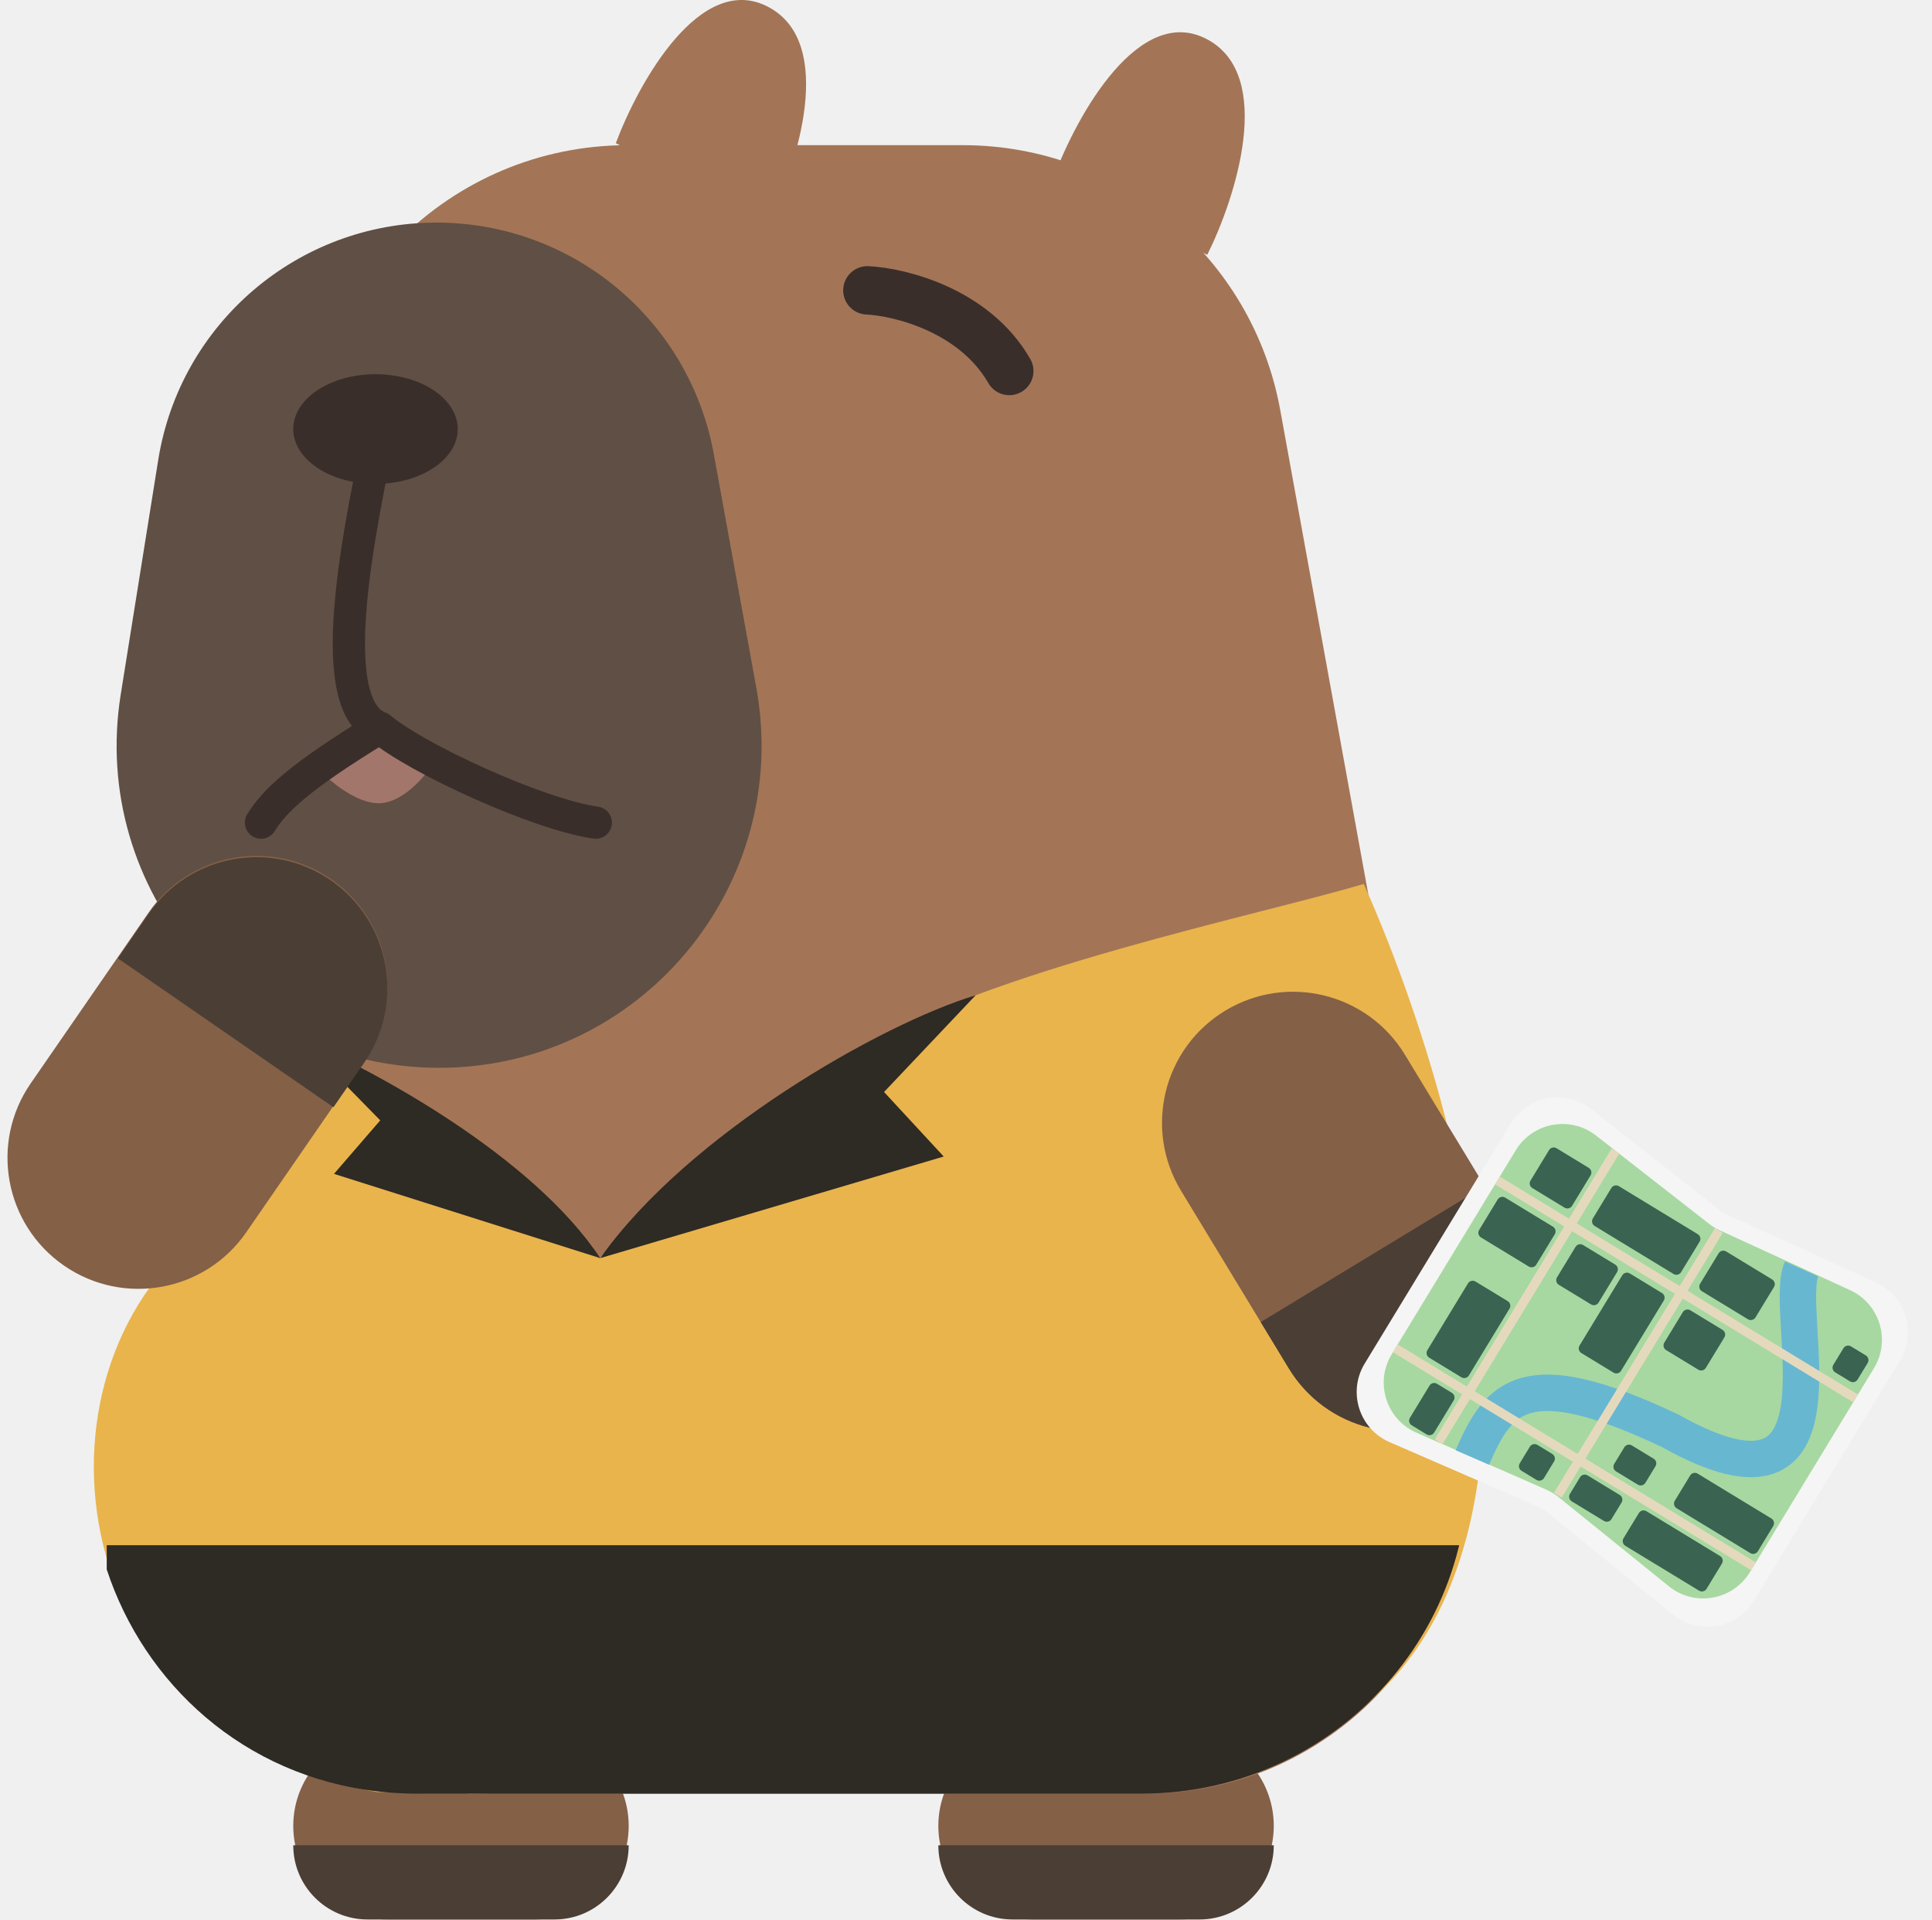
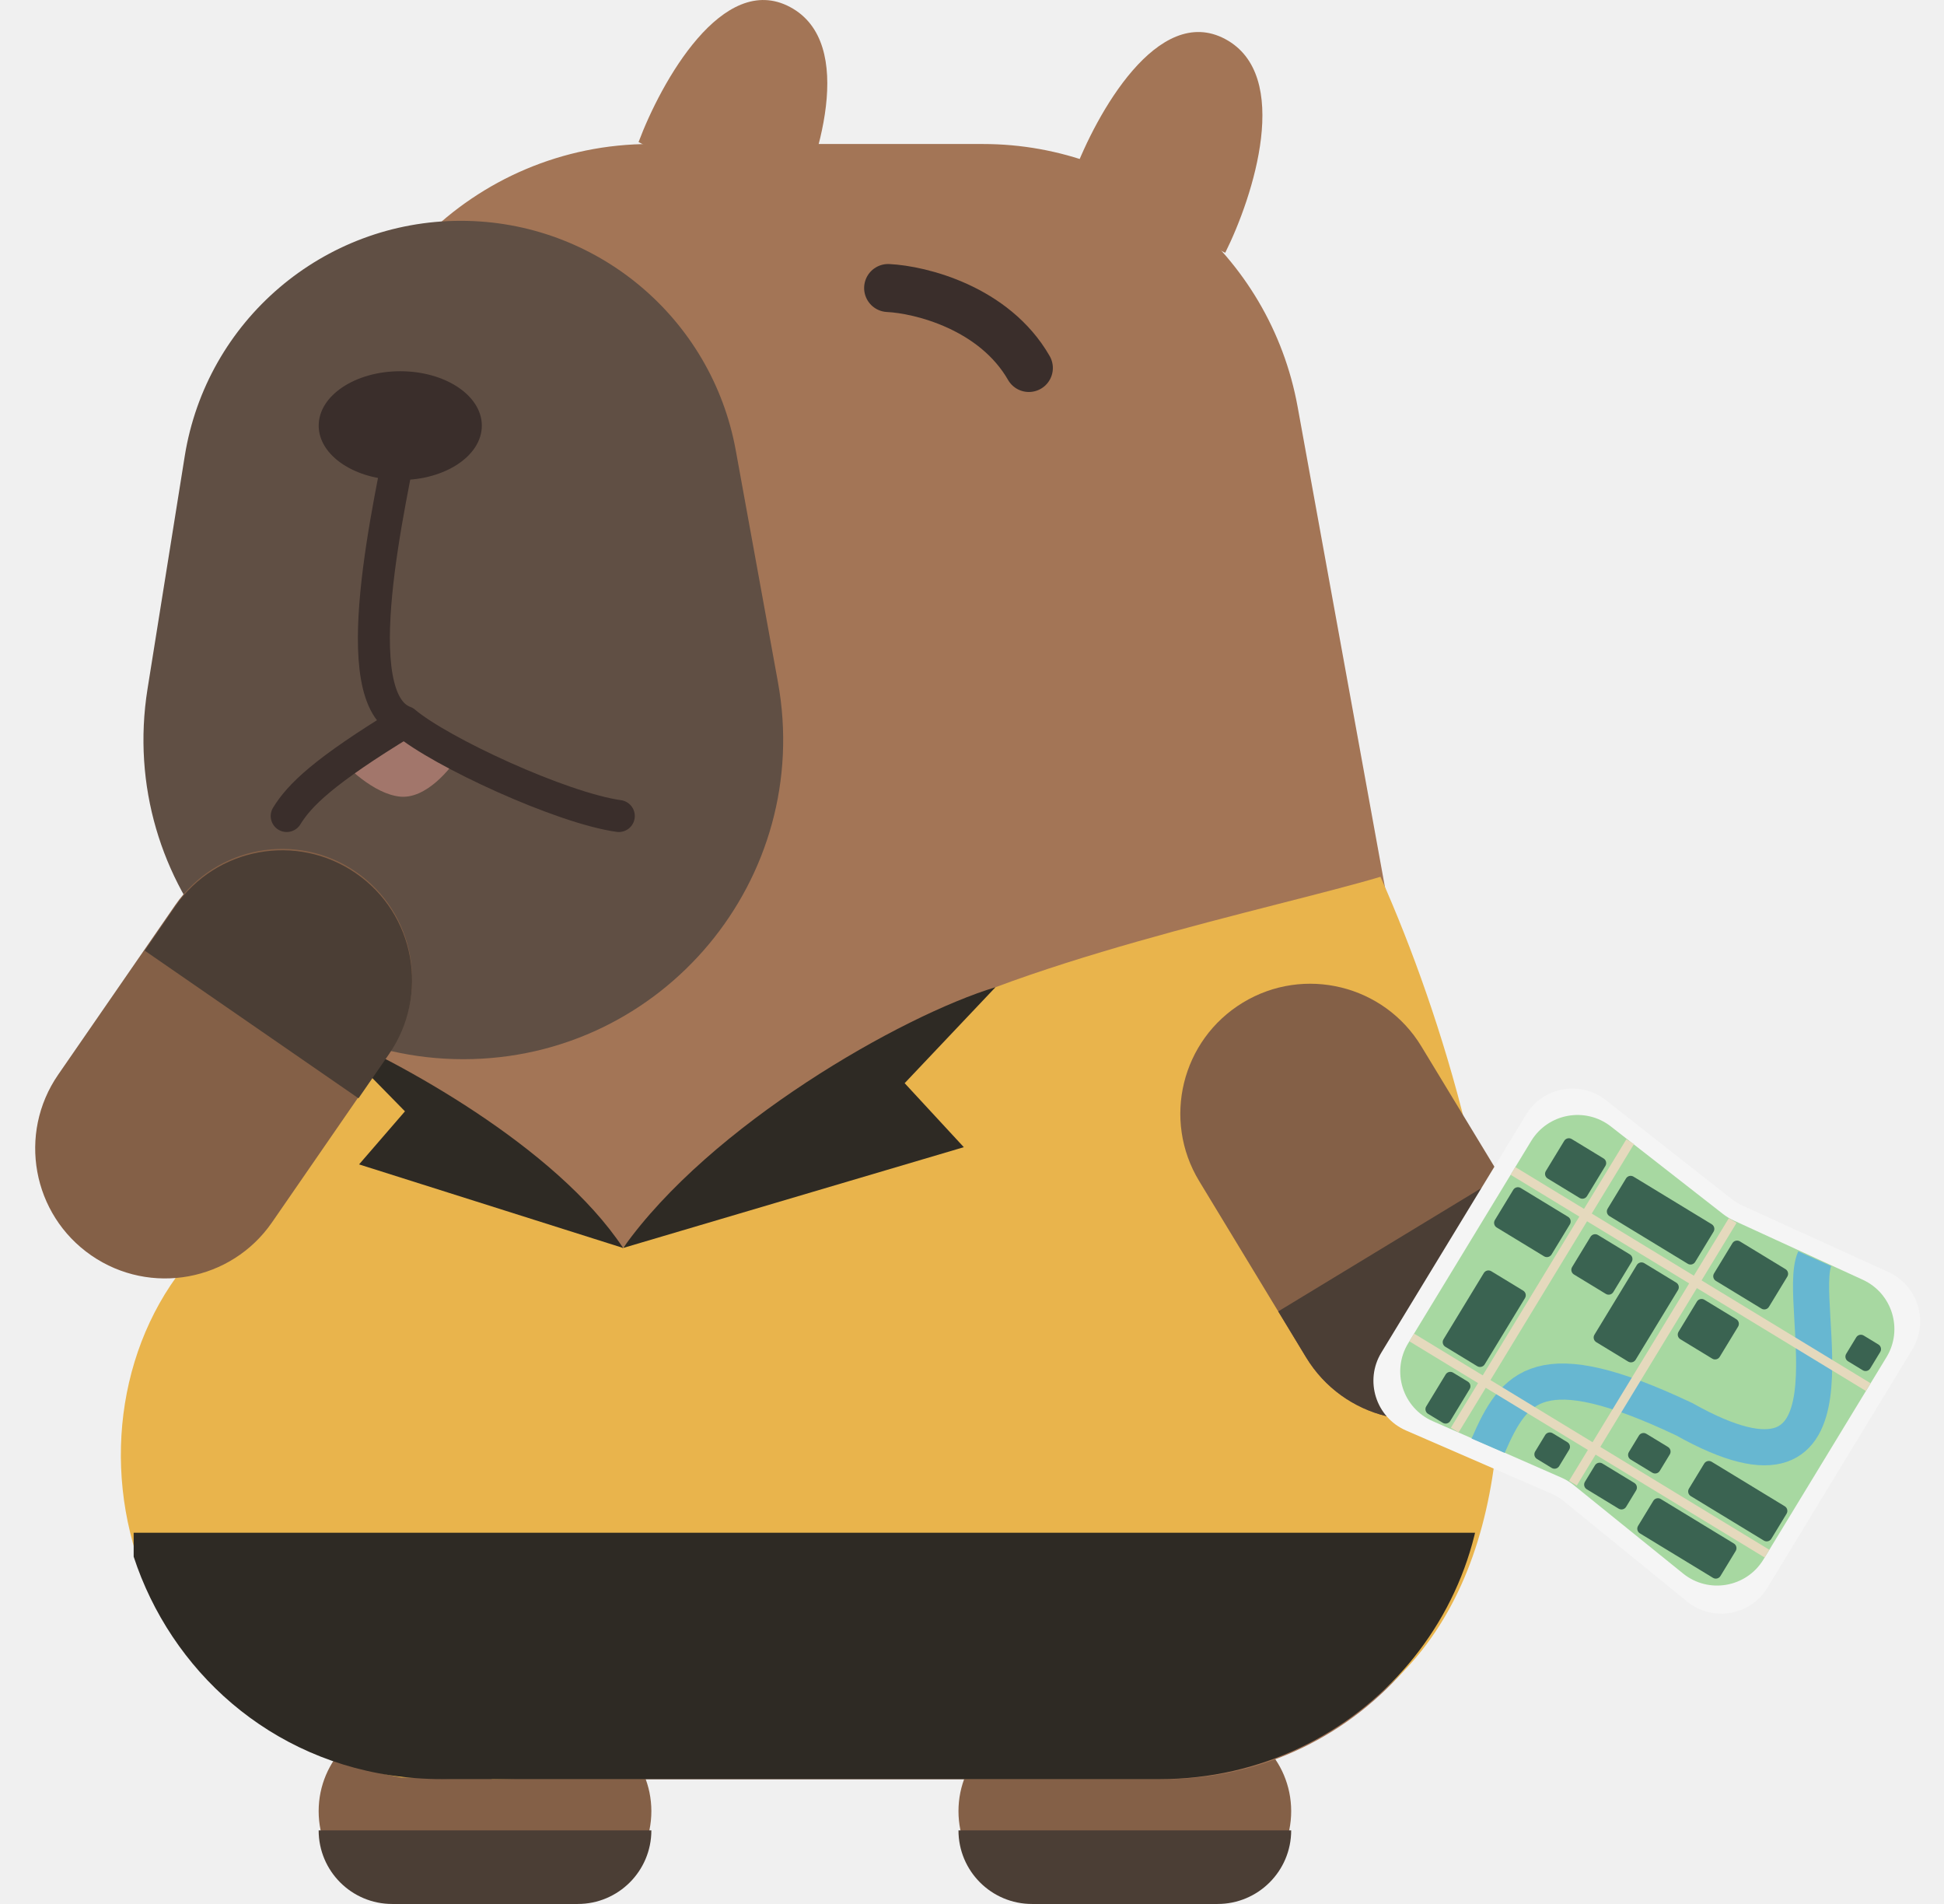
- <svg xmlns="http://www.w3.org/2000/svg" width="599" height="595" viewBox="0 0 599 595" fill="none">
-   <path d="M238.296 2.197C217.241 -9.054 197.94 25.637 190.922 44.389L238.296 69C247.069 51.42 259.351 13.448 238.296 2.197Z" fill="#A37556" />
-   <rect x="290.922" y="537" width="104" height="58" rx="29" fill="#846047" />
-   <path d="M290.922 572H394.922C394.922 584.703 384.624 595 371.922 595H313.922C301.219 595 290.922 584.703 290.922 572Z" fill="#4B3E35" />
-   <rect x="90.922" y="537" width="104" height="58" rx="29" fill="#846047" />
-   <path d="M90.922 572H194.922C194.922 584.703 184.624 595 171.922 595H113.922C101.219 595 90.922 584.703 90.922 572Z" fill="#4B3E35" />
-   <path d="M94.605 145C94.605 89.772 139.376 45 194.605 45H298.541C346.869 45 388.281 79.561 396.928 127.109L453.483 438.109C464.645 499.494 417.488 556 355.096 556H133.496C46.447 556 0.962 452.488 59.836 388.367L68.265 379.187C85.205 360.737 94.605 336.602 94.605 311.555L94.605 145Z" fill="#A37556" />
-   <path d="M49.057 142.579C55.837 100.187 92.408 69 135.339 69C177.563 69 213.747 99.194 221.305 140.737L234.48 213.149C245.645 274.511 198.506 331 136.137 331C74.634 331 27.721 275.987 37.434 215.256L49.057 142.579Z" fill="#604F44" />
-   <path d="M116.324 248.949C108.235 248.123 99.472 239.656 96.102 235.526C114.013 221.896 129.565 229.847 135.102 235.526C132.213 240.344 124.413 249.775 116.324 248.949Z" fill="#A2766B" />
-   <path d="M117.806 132.789C113.387 156.391 98.528 218.496 117.806 225.579M117.806 225.579C128.922 235 166.841 252.521 184.731 255M117.806 225.579C92.422 241 84.922 248.5 80.922 255" stroke="#3A2E2B" stroke-width="10" stroke-linecap="round" />
-   <ellipse cx="116.422" cy="133" rx="25.5" ry="17" fill="#3A2E2B" />
-   <path d="M268.922 90C279.089 90.5 302.122 96.2 312.922 115" stroke="#3A2E2B" stroke-width="15" stroke-linecap="round" />
-   <path d="M374.296 12.197C353.241 0.946 333.94 35.637 326.922 54.389L374.296 79C383.069 61.42 395.351 23.448 374.296 12.197Z" fill="#A37556" />
-   <path d="M266.092 325.577C305.188 300.975 390.492 283.668 422.828 274C461.766 361.345 503.663 539.33 359.748 552.506L145.05 556C129.694 511.221 136.322 470.687 155.088 435.209C182.415 381.291 234.449 342.346 266.092 325.577Z" fill="#E9B44C" />
-   <path d="M116.789 555.501H240.59C255.89 410.301 130.507 339.167 92.09 322C84.09 348.5 74.29 358.043 62.789 382C5.289 427 20.148 537.563 116.789 555.501Z" fill="#E9B44C" />
-   <g clip-path="url(#clip0_4014_675)">
-     <path d="M90.15 145C90.15 89.772 135.47 45 191.376 45H296.587C345.508 45 387.428 79.561 396.181 127.109L453.429 438.109C464.729 499.494 416.993 556 353.836 556H129.518C41.401 556 -4.641 452.488 54.954 388.367L63.487 379.187C80.635 360.737 90.15 336.602 90.15 311.555L90.15 145Z" fill="#2E2A24" />
+ <svg xmlns="http://www.w3.org/2000/svg" width="48" height="47" viewBox="0 0 48 47" fill="none">
+   <path d="M19.509 0.174C17.846 -0.715 16.322 2.026 15.767 3.507L19.509 5.451C20.202 4.062 21.172 1.063 19.509 0.174Z" fill="#A37556" />
+   <rect x="23.666" y="42.419" width="8.215" height="4.582" rx="2.291" fill="#846047" />
+   <path d="M23.666 45.184H31.881C31.881 46.188 31.067 47.001 30.064 47.001H25.482C24.479 47.001 23.666 46.188 23.666 45.184Z" fill="#4B3E35" />
+   <rect x="7.868" y="42.419" width="8.215" height="4.582" rx="2.291" fill="#846047" />
+   <path d="M7.868 45.184H16.083C16.083 46.188 15.269 47.001 14.266 47.001H9.684C8.681 47.001 7.868 46.188 7.868 45.184Z" fill="#4B3E35" />
+   <path d="M8.159 11.454C8.159 7.092 11.696 3.555 16.058 3.555H24.268C28.086 3.555 31.357 6.285 32.04 10.041L36.507 34.608C37.389 39.456 33.664 43.92 28.736 43.92H11.231C4.355 43.92 0.762 35.743 5.413 30.678L6.078 29.953C7.417 28.496 8.159 26.589 8.159 24.611L8.159 11.454Z" fill="#A37556" />
+   <path d="M4.561 11.263C5.097 7.914 7.985 5.451 11.377 5.451C14.712 5.451 17.57 7.836 18.167 11.117L19.208 16.837C20.09 21.685 16.366 26.147 11.44 26.147C6.581 26.147 2.876 21.801 3.643 17.004L4.561 11.263Z" fill="#604F44" />
+   <path d="M9.875 19.665C9.236 19.6 8.544 18.931 8.277 18.605C9.692 17.528 10.921 18.156 11.358 18.605C11.13 18.986 10.514 19.731 9.875 19.665Z" fill="#A2766B" />
+   <path d="M9.993 10.491C9.644 12.355 8.47 17.261 9.993 17.82M9.993 17.82C10.871 18.564 13.866 19.948 15.279 20.144M9.993 17.82C7.987 19.038 7.395 19.631 7.079 20.144" stroke="#3A2E2B" stroke-width="0.79" stroke-linecap="round" />
+   <ellipse cx="9.883" cy="10.507" rx="2.014" ry="1.343" fill="#3A2E2B" />
+   <path d="M21.929 7.11C22.732 7.149 24.551 7.599 25.404 9.084" stroke="#3A2E2B" stroke-width="1.185" stroke-linecap="round" />
+   <path d="M30.252 0.964C28.589 0.075 27.065 2.815 26.51 4.297L30.252 6.241C30.945 4.852 31.916 1.853 30.252 0.964Z" fill="#A37556" />
+   <path d="M21.705 25.718C24.794 23.775 31.532 22.408 34.086 21.644C37.162 28.544 40.471 42.603 29.103 43.644L12.144 43.92C10.931 40.383 11.454 37.181 12.937 34.379C15.095 30.119 19.206 27.043 21.705 25.718Z" fill="#E9B44C" />
+   <path d="M9.912 43.88H19.691C20.899 32.411 10.995 26.792 7.961 25.436C7.329 27.529 6.555 28.283 5.646 30.175C1.104 33.73 2.278 42.464 9.912 43.88Z" fill="#E9B44C" />
+   <g clip-path="url(#clip0_4053_9991)">
+     <path d="M7.807 11.453C7.807 7.091 11.387 3.554 15.803 3.554H24.114C27.978 3.554 31.29 6.284 31.981 10.04L36.503 34.606C37.396 39.455 33.625 43.919 28.636 43.919H10.917C3.957 43.919 0.32 35.742 5.027 30.677L5.701 29.952C7.056 28.495 7.807 26.588 7.807 24.61L7.807 11.453Z" fill="#2E2A24" />
  </g>
-   <path d="M292.592 358.5L186.092 390C213.292 351.6 272.908 317.5 302.5 308.5L274.092 338.5L292.592 358.5Z" fill="#2E2A24" />
-   <path d="M103.554 363.878L186.092 390C165.012 358.156 115.308 331.398 93.092 322L117.892 347.293L103.554 363.878Z" fill="#2E2A24" />
-   <path d="M379.817 313.325C398.991 301.689 423.968 307.799 435.604 326.973L469.024 382.042C480.66 401.216 474.55 426.193 455.376 437.829C436.202 449.466 411.225 443.355 399.589 424.181L366.169 369.112C354.532 349.938 360.643 324.961 379.817 313.325Z" fill="#846047" />
-   <path d="M460.311 367.686L469.024 382.042C480.66 401.216 474.55 426.193 455.376 437.829C436.202 449.466 411.225 443.355 399.589 424.181L390.876 409.824L460.311 367.686Z" fill="#4B3E35" />
-   <path d="M19.86 392.327C38.317 405.07 63.609 400.438 76.353 381.982L112.953 328.972C125.696 310.515 121.065 285.223 102.608 272.479C84.151 259.736 58.858 264.368 46.115 282.824L9.515 335.834C-3.228 354.291 1.403 379.583 19.86 392.327Z" fill="#846047" />
-   <path d="M103.386 343.221L112.928 329.401C125.671 310.945 121.039 285.652 102.583 272.909C84.126 260.165 58.833 264.797 46.09 283.254L36.548 297.074L103.386 343.221Z" fill="#4B3E35" />
-   <path d="M468.353 348.313C473.631 339.637 485.306 337.523 493.292 343.798L532.627 374.705C533.689 375.539 534.847 376.243 536.076 376.803L581.606 397.526C590.85 401.733 594.34 413.073 589.061 421.749L543.811 496.129C538.47 504.908 526.607 506.949 518.64 500.46L480.224 469.173C479.023 468.195 477.694 467.386 476.273 466.77L430.828 447.037C421.402 442.945 417.761 431.472 423.102 422.693L468.353 348.313Z" fill="#F5F5F5" />
-   <path d="M469.951 356.561C475.219 347.903 486.859 345.776 494.848 352.012L529.867 379.347C530.903 380.155 532.029 380.84 533.224 381.388L573.598 399.922C582.808 404.15 586.271 415.464 581.003 424.123L542.537 487.351C537.209 496.107 525.386 498.164 517.415 491.72L483.241 464.097C482.069 463.15 480.776 462.363 479.396 461.758L439.154 444.108C429.766 439.991 426.157 428.546 431.485 419.789L469.951 356.561Z" fill="#A7D8A1" />
-   <line x1="500.876" y1="356.773" x2="446.044" y2="446.902" stroke="#E5D9BD" stroke-width="2.823" />
-   <path d="M456.489 451.789C464.682 432.884 472.655 422.143 517.774 443.5C576.368 476.386 552.344 407.198 558.567 393.343" stroke="#67B7D1" stroke-width="11.294" />
-   <line x1="464.255" y1="365.921" x2="575.307" y2="433.482" stroke="#E5D9BD" stroke-width="2.823" />
-   <line x1="432.597" y1="417.958" x2="543.649" y2="485.519" stroke="#E5D9BD" stroke-width="2.823" />
-   <line x1="532.923" y1="381.417" x2="482.986" y2="463.499" stroke="#E5D9BD" stroke-width="2.823" />
-   <rect x="500.467" y="366.812" width="32.026" height="14.443" rx="1.694" transform="rotate(31.3153 500.467 366.812)" fill="#3A6351" />
-   <rect x="489.367" y="385.055" width="15.071" height="14.443" rx="1.694" transform="rotate(31.3153 489.367 385.055)" fill="#3A6351" />
-   <rect x="456.02" y="396.373" width="15.071" height="27.631" rx="1.694" transform="rotate(31.3153 456.02 396.373)" fill="#3A6351" />
-   <rect x="465.225" y="370.369" width="20.723" height="14.443" rx="1.694" transform="rotate(31.3153 465.225 370.369)" fill="#3A6351" />
-   <rect x="481.152" y="355.062" width="15.071" height="14.443" rx="1.694" transform="rotate(31.3153 481.152 355.062)" fill="#3A6351" />
-   <rect x="522.631" y="405.289" width="15.071" height="14.443" rx="1.694" transform="rotate(31.3153 522.631 405.289)" fill="#3A6351" />
-   <rect x="572.426" y="416.473" width="8.792" height="9.419" rx="1.694" transform="rotate(31.3153 572.426 416.473)" fill="#3A6351" />
-   <rect x="475.201" y="447.004" width="8.792" height="9.419" rx="1.694" transform="rotate(31.3153 475.201 447.004)" fill="#3A6351" />
-   <rect x="444.086" y="428.07" width="8.792" height="15.071" rx="1.694" transform="rotate(31.3153 444.086 428.07)" fill="#3A6351" />
-   <rect x="533.727" y="387.049" width="20.095" height="14.443" rx="1.694" transform="rotate(31.3153 533.727 387.049)" fill="#3A6351" />
-   <rect x="490.76" y="456.467" width="15.071" height="9.419" rx="1.694" transform="rotate(31.3153 490.76 456.467)" fill="#3A6351" />
-   <rect x="509" y="467.562" width="30.142" height="12.559" rx="1.694" transform="rotate(31.3153 509 467.562)" fill="#3A6351" />
-   <rect x="524.902" y="455.924" width="30.142" height="12.559" rx="1.694" transform="rotate(31.3153 524.902 455.924)" fill="#3A6351" />
-   <rect x="504.492" y="447.182" width="11.303" height="9.419" rx="1.694" transform="rotate(31.3153 504.492 447.182)" fill="#3A6351" />
-   <rect x="503.852" y="393.865" width="15.071" height="28.886" rx="1.694" transform="rotate(31.3153 503.852 393.865)" fill="#3A6351" />
+   <path d="M23.798 28.319L15.386 30.807C17.534 27.774 22.244 25.08 24.581 24.369L22.337 26.739L23.798 28.319Z" fill="#2E2A24" />
+   <path d="M8.866 28.744L15.386 30.807C13.721 28.292 9.794 26.178 8.04 25.436L9.999 27.434L8.866 28.744Z" fill="#2E2A24" />
+   <path d="M30.688 24.75C32.202 23.831 34.175 24.314 35.094 25.828L37.734 30.178C38.653 31.693 38.171 33.666 36.656 34.585C35.142 35.504 33.169 35.022 32.249 33.507L29.61 29.157C28.69 27.642 29.173 25.67 30.688 24.75Z" fill="#846047" />
+   <path d="M37.046 29.044L37.734 30.178C38.653 31.693 38.171 33.666 36.656 34.585C35.142 35.504 33.169 35.022 32.249 33.507L31.561 32.373L37.046 29.044Z" fill="#4B3E35" />
+   <path d="M2.254 30.991C3.712 31.997 5.71 31.632 6.717 30.174L9.608 25.986C10.614 24.529 10.249 22.531 8.791 21.524C7.333 20.517 5.335 20.883 4.328 22.341L1.437 26.528C0.431 27.986 0.796 29.984 2.254 30.991Z" fill="#846047" />
+   <path d="M8.852 27.112L9.606 26.02C10.613 24.562 10.247 22.564 8.789 21.558C7.331 20.551 5.333 20.917 4.326 22.375L3.573 23.467L8.852 27.112Z" fill="#4B3E35" />
+   <path d="M37.681 27.515C38.098 26.829 39.02 26.663 39.651 27.158L42.758 29.6C42.842 29.666 42.934 29.721 43.031 29.765L46.627 31.402C47.358 31.735 47.633 32.63 47.216 33.316L43.642 39.191C43.22 39.885 42.283 40.046 41.654 39.533L38.619 37.062C38.524 36.985 38.419 36.921 38.307 36.872L34.717 35.313C33.973 34.99 33.685 34.084 34.107 33.39L37.681 27.515Z" fill="#F5F5F5" />
+   <path d="M37.807 28.166C38.224 27.483 39.143 27.315 39.774 27.807L42.54 29.966C42.622 30.03 42.711 30.084 42.805 30.128L45.995 31.592C46.722 31.926 46.996 32.819 46.58 33.503L43.541 38.498C43.12 39.19 42.186 39.352 41.557 38.843L38.857 36.661C38.765 36.586 38.663 36.524 38.553 36.476L35.375 35.082C34.633 34.757 34.348 33.853 34.769 33.161L37.807 28.166Z" fill="#A7D8A1" />
+   <line y1="-0.112" x2="8.333" y2="-0.112" transform="matrix(-0.519746 0.854321 -0.85432 -0.519748 40.1553 28.1252)" stroke="#E5D9BD" stroke-width="0.223" />
+   <path d="M36.744 35.689C37.392 34.195 38.021 33.347 41.585 35.034C46.214 37.632 44.316 32.166 44.808 31.072" stroke="#67B7D1" stroke-width="0.892" />
+   <line y1="-0.112" x2="10.268" y2="-0.112" transform="matrix(0.85432 0.519747 -0.519746 0.854321 37.2998 29.001)" stroke="#E5D9BD" stroke-width="0.223" />
+   <line y1="-0.112" x2="10.268" y2="-0.112" transform="matrix(0.85432 0.519747 -0.519746 0.854321 34.7988 33.1116)" stroke="#E5D9BD" stroke-width="0.223" />
+   <line y1="-0.112" x2="7.589" y2="-0.112" transform="matrix(-0.519746 0.854321 -0.85432 -0.519748 42.6865 30.072)" stroke="#E5D9BD" stroke-width="0.223" />
+   <rect width="2.53" height="1.141" rx="0.134" transform="matrix(0.85432 0.519747 -0.519746 0.854321 40.2183 28.9763)" fill="#3A6351" />
+   <rect width="1.19" height="1.141" rx="0.134" transform="matrix(0.85432 0.519747 -0.519746 0.854321 39.3413 30.4172)" fill="#3A6351" />
+   <rect width="1.19" height="2.183" rx="0.134" transform="matrix(0.85432 0.519747 -0.519746 0.854321 36.707 31.3113)" fill="#3A6351" />
+   <rect width="1.637" height="1.141" rx="0.134" transform="matrix(0.85432 0.519747 -0.519746 0.854321 37.4341 29.2571)" fill="#3A6351" />
+   <rect width="1.19" height="1.141" rx="0.134" transform="matrix(0.85432 0.519747 -0.519746 0.854321 38.6924 28.0481)" fill="#3A6351" />
+   <rect width="1.19" height="1.141" rx="0.134" transform="matrix(0.85432 0.519747 -0.519746 0.854321 41.9688 32.0156)" fill="#3A6351" />
+   <rect width="0.694" height="0.744" rx="0.134" transform="matrix(0.85432 0.519747 -0.519746 0.854321 45.9023 32.8989)" fill="#3A6351" />
+   <rect width="0.694" height="0.744" rx="0.134" transform="matrix(0.85432 0.519747 -0.519746 0.854321 38.2222 35.3105)" fill="#3A6351" />
+   <rect width="0.694" height="1.19" rx="0.134" transform="matrix(0.85432 0.519747 -0.519746 0.854321 35.7646 33.8152)" fill="#3A6351" />
+   <rect width="1.587" height="1.141" rx="0.134" transform="matrix(0.85432 0.519747 -0.519746 0.854321 42.8452 30.5747)" fill="#3A6351" />
+   <rect width="1.19" height="0.744" rx="0.134" transform="matrix(0.85432 0.519747 -0.519746 0.854321 39.4512 36.0581)" fill="#3A6351" />
+   <rect width="2.381" height="0.992" rx="0.134" transform="matrix(0.85432 0.519747 -0.519746 0.854321 40.8921 36.9346)" fill="#3A6351" />
+   <rect width="2.381" height="0.992" rx="0.134" transform="matrix(0.85432 0.519747 -0.519746 0.854321 42.1484 36.0151)" fill="#3A6351" />
+   <rect width="0.893" height="0.744" rx="0.134" transform="matrix(0.85432 0.519747 -0.519746 0.854321 40.5361 35.3247)" fill="#3A6351" />
+   <rect width="1.19" height="2.282" rx="0.134" transform="matrix(0.85432 0.519747 -0.519746 0.854321 40.4854 31.113)" fill="#3A6351" />
  <defs>
-     <clipPath id="clip0_4014_675">
-       <rect width="422" height="77" fill="white" transform="translate(33.0918 479)" />
+     <clipPath id="clip0_4053_9991">
+       <rect width="33.334" height="6.082" fill="white" transform="translate(3.30029 37.8374)" />
    </clipPath>
  </defs>
</svg>
